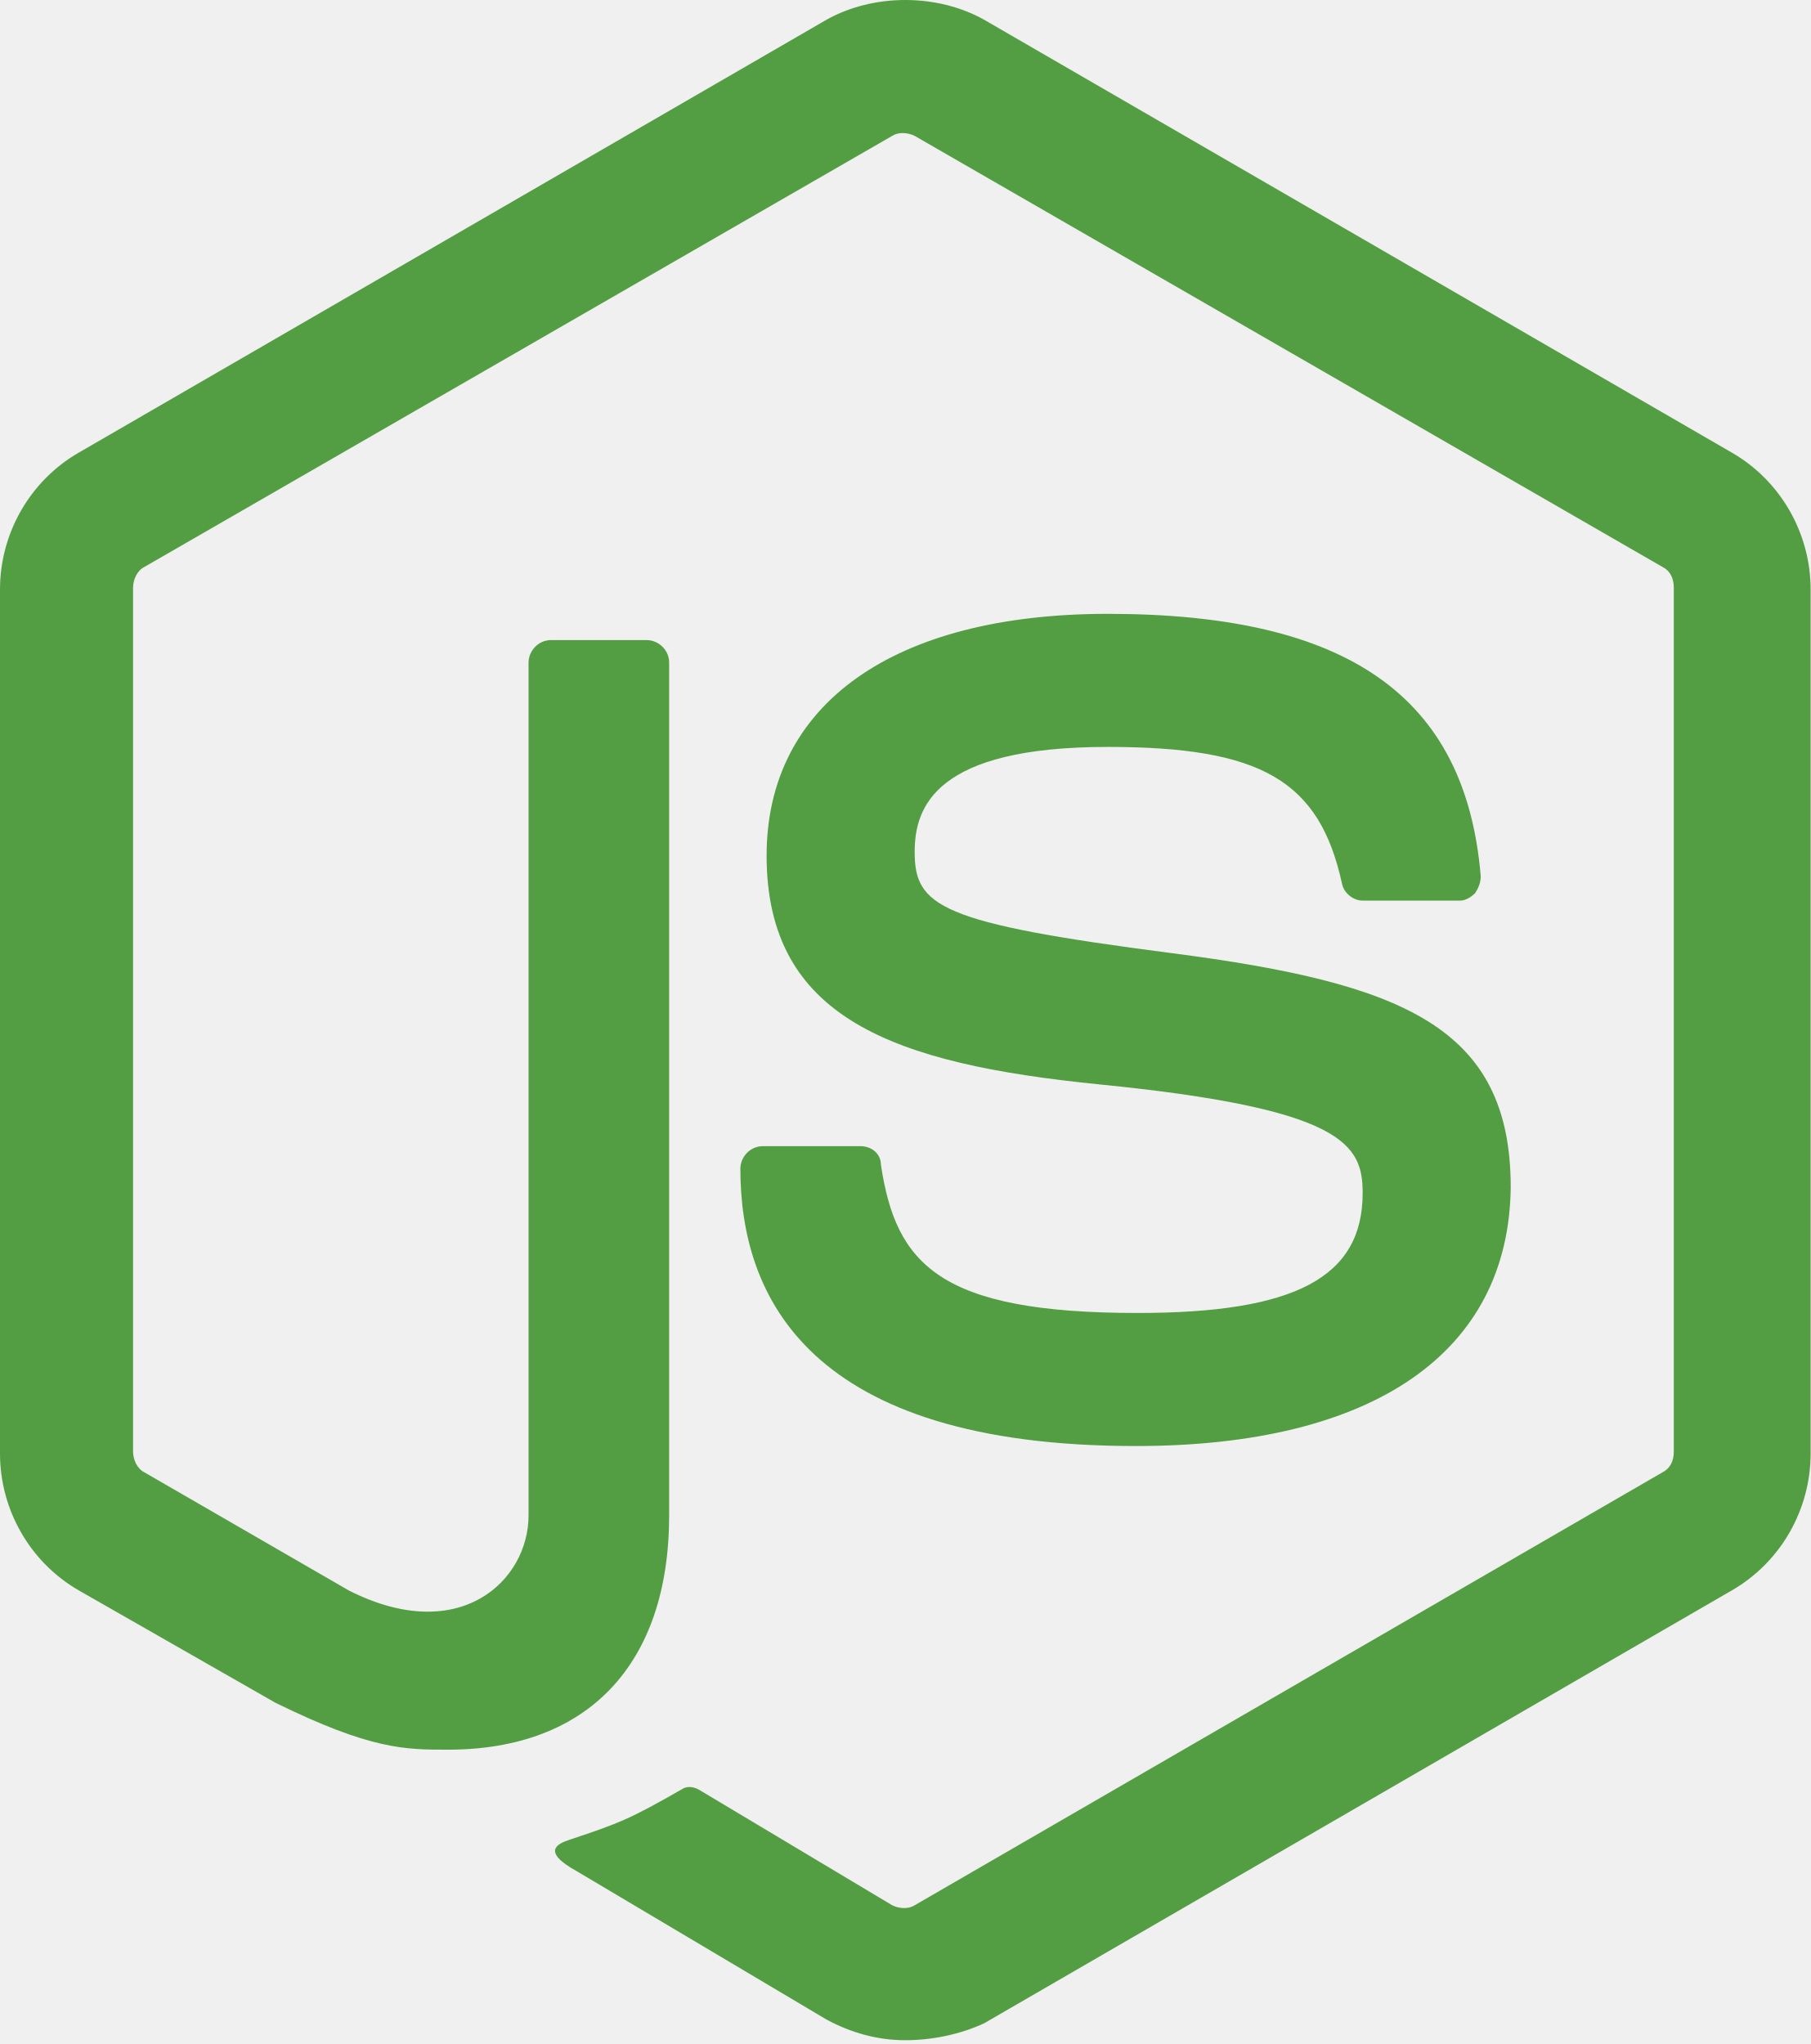
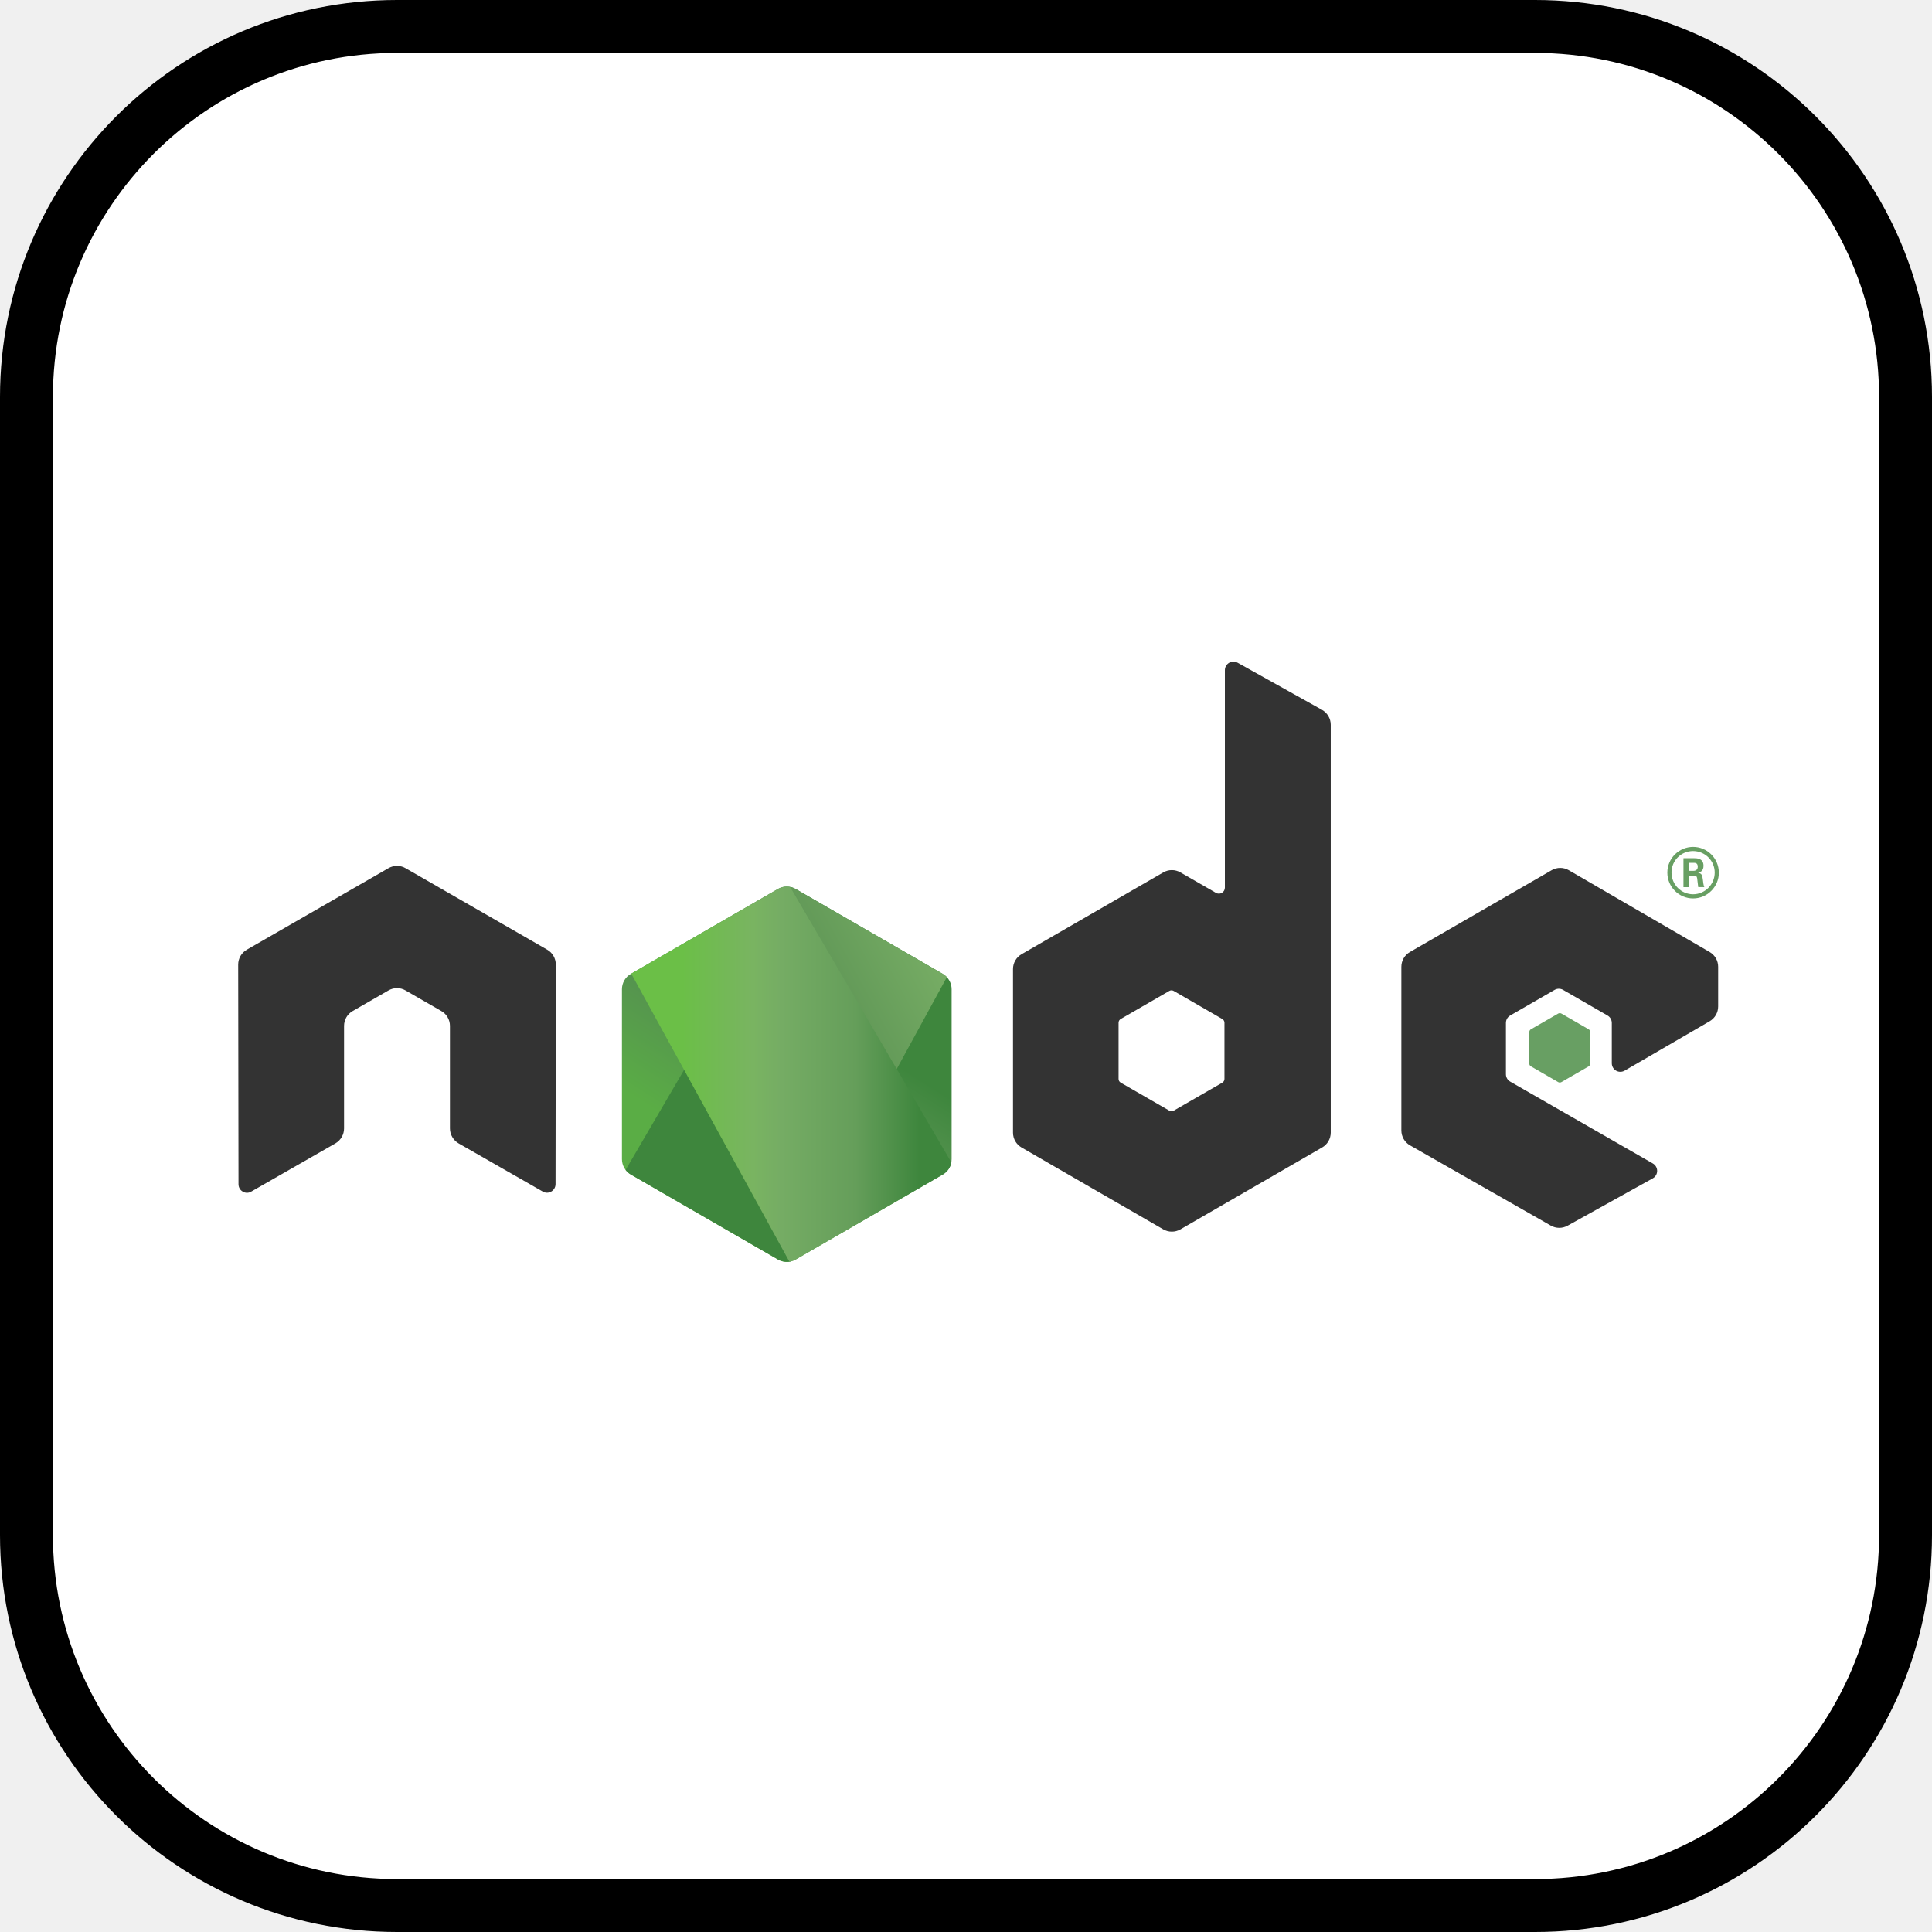
- <svg xmlns="http://www.w3.org/2000/svg" width="256" height="289" preserveAspectRatio="xMidYMid">
-   <path d="M128 288.464c-3.975 0-7.685-1.06-11.13-2.915l-35.247-20.936c-5.3-2.915-2.65-3.975-1.06-4.505 7.155-2.385 8.48-2.915 15.9-7.156.796-.53 1.856-.265 2.65.265l27.032 16.166c1.06.53 2.385.53 3.18 0l105.74-61.217c1.06-.53 1.59-1.59 1.59-2.915V83.08c0-1.325-.53-2.385-1.59-2.915l-105.74-60.953c-1.06-.53-2.385-.53-3.18 0L20.405 80.166c-1.06.53-1.59 1.855-1.59 2.915v122.17c0 1.06.53 2.385 1.59 2.915l28.887 16.695c15.636 7.95 25.44-1.325 25.44-10.6V93.68c0-1.59 1.326-3.18 3.181-3.18h13.516c1.59 0 3.18 1.325 3.18 3.18v120.58c0 20.936-11.396 33.126-31.272 33.126-6.095 0-10.865 0-24.38-6.625l-27.827-15.9C4.24 220.885 0 213.465 0 205.515V83.346C0 75.396 4.24 67.976 11.13 64L116.87 2.783c6.625-3.71 15.635-3.71 22.26 0L244.87 64C251.76 67.975 256 75.395 256 83.346v122.17c0 7.95-4.24 15.37-11.13 19.345L139.13 286.08c-3.445 1.59-7.42 2.385-11.13 2.385Zm32.596-84.009c-46.377 0-55.917-21.2-55.917-39.221 0-1.59 1.325-3.18 3.18-3.18h13.78c1.59 0 2.916 1.06 2.916 2.65 2.12 14.045 8.215 20.936 36.306 20.936 22.261 0 31.802-5.035 31.802-16.96 0-6.891-2.65-11.926-37.367-15.372-28.886-2.915-46.907-9.275-46.907-32.33 0-21.467 18.02-34.187 48.232-34.187 33.921 0 50.617 11.66 52.737 37.101 0 .795-.265 1.59-.795 2.385-.53.53-1.325 1.06-2.12 1.06h-13.78c-1.326 0-2.65-1.06-2.916-2.385-3.18-14.575-11.395-19.345-33.126-19.345-24.38 0-27.296 8.48-27.296 14.84 0 7.686 3.445 10.07 36.306 14.31 32.597 4.24 47.967 10.336 47.967 33.127-.265 23.321-19.345 36.571-53.002 36.571Z" fill="#539E43" />
+ <svg xmlns="http://www.w3.org/2000/svg" width="800px" height="800px" viewBox="0 0 73 73" version="1.1">
+   <defs>
+     <linearGradient x1="72.724%" y1="9.24%" x2="27.269%" y2="90.753%" id="linearGradient-1">
+       <stop stop-color="#3E863D" offset="30%">
+ 
+ </stop>
+       <stop stop-color="#55934F" offset="50%">
+ 
+ </stop>
+       <stop stop-color="#5AAD45" offset="80%">
+ 
+ </stop>
+     </linearGradient>
+     <linearGradient x1="3.994%" y1="80.099%" x2="97.307%" y2="20.906%" id="linearGradient-2">
+       <stop stop-color="#3E863D" offset="57%">
+ 
+ </stop>
+       <stop stop-color="#619857" offset="72%">
+ 
+ </stop>
+       <stop stop-color="#76AC64" offset="100%">
+ 
+ </stop>
+     </linearGradient>
+     <linearGradient x1="0%" y1="50%" x2="100%" y2="50%" id="linearGradient-3">
+       <stop stop-color="#6BBF47" offset="16%">
+ 
+ </stop>
+       <stop stop-color="#79B461" offset="38%">
+ 
+ </stop>
+       <stop stop-color="#75AC64" offset="47%">
+ 
+ </stop>
+       <stop stop-color="#659E5A" offset="70%">
+ 
+ </stop>
+       <stop stop-color="#3E863D" offset="90%">
+ 
+ </stop>
+     </linearGradient>
+   </defs>
+   <g id="build-tools/nodejs" stroke="none" stroke-width="1" fill="none" fill-rule="evenodd">
+     <g id="container" transform="translate(2, 2)">
+       <rect id="mask" stroke="#000000" stroke-width="2" fill="#FFFFFF" fill-rule="nonzero" x="-1" y="-1" width="71" height="71" rx="14">
+ 
+ </rect>
+       <g id="Node.js_logo-(1)" transform="translate(7, 23)">
+         <path d="M54.815,7.905 L54.985,7.905 C55.124,7.905 55.15,7.808 55.15,7.751 C55.15,7.602 55.048,7.602 54.991,7.602 L54.817,7.602 L54.815,7.905 Z M54.609,7.427 L54.985,7.427 C55.114,7.427 55.367,7.427 55.367,7.715 C55.367,7.916 55.238,7.958 55.16,7.983 C55.311,7.994 55.321,8.092 55.341,8.231 C55.351,8.318 55.368,8.469 55.398,8.519 L55.167,8.519 C55.16,8.469 55.125,8.191 55.125,8.176 C55.11,8.114 55.088,8.083 55.011,8.083 L54.82,8.083 L54.82,8.521 L54.609,8.521 L54.609,7.427 Z M54.158,7.971 C54.158,8.423 54.523,8.79 54.972,8.79 C55.425,8.79 55.79,8.416 55.79,7.971 C55.79,7.517 55.42,7.157 54.971,7.157 C54.528,7.157 54.157,7.512 54.157,7.97 L54.158,7.971 Z M55.947,7.973 C55.947,8.509 55.508,8.947 54.973,8.947 C54.442,8.947 54,8.514 54,7.973 C54,7.422 54.453,7 54.973,7 C55.498,7 55.945,7.423 55.945,7.973 L55.947,7.973 Z" id="Shape" fill="#689F63" fill-rule="nonzero">
+ 
+ </path>
+         <path d="M12.001,11.447 C12.001,11.214 11.878,11 11.678,10.885 L6.323,7.804 C6.233,7.751 6.132,7.723 6.029,7.719 L5.974,7.719 C5.871,7.723 5.77,7.751 5.678,7.804 L0.324,10.885 C0.124,11.001 0,11.215 0,11.447 L0.012,19.745 C0.012,19.86 0.071,19.967 0.172,20.024 C0.271,20.085 0.395,20.085 0.493,20.024 L3.676,18.201 C3.877,18.082 4,17.87 4,17.64 L4,13.764 C4,13.532 4.123,13.319 4.323,13.204 L5.678,12.423 C5.779,12.365 5.889,12.336 6.002,12.336 C6.112,12.336 6.225,12.365 6.323,12.423 L7.678,13.203 C7.878,13.318 8.001,13.532 8.001,13.763 L8.001,17.639 C8.001,17.869 8.126,18.082 8.326,18.201 L11.507,20.022 C11.607,20.082 11.731,20.082 11.83,20.022 C11.928,19.965 11.991,19.858 11.991,19.743 L12.001,11.447 Z M37.266,15.767 C37.266,15.824 37.236,15.878 37.186,15.907 L35.346,16.967 C35.297,16.995 35.235,16.995 35.185,16.967 L33.346,15.907 C33.295,15.878 33.265,15.824 33.265,15.767 L33.265,13.644 C33.265,13.586 33.295,13.532 33.345,13.503 L35.183,12.441 C35.233,12.412 35.295,12.412 35.346,12.441 L37.185,13.503 C37.235,13.532 37.266,13.586 37.266,13.644 L37.266,15.767 Z M37.763,0.041 C37.663,-0.015 37.541,-0.013 37.442,0.044 C37.343,0.103 37.282,0.209 37.282,0.324 L37.282,8.54 C37.282,8.621 37.239,8.696 37.169,8.736 C37.1,8.777 37.013,8.777 36.943,8.736 L35.602,7.964 C35.402,7.848 35.156,7.848 34.955,7.964 L29.599,11.055 C29.399,11.17 29.276,11.384 29.276,11.614 L29.276,17.798 C29.276,18.029 29.399,18.241 29.599,18.358 L34.955,21.451 C35.155,21.566 35.402,21.566 35.602,21.451 L40.958,18.356 C41.158,18.24 41.282,18.028 41.282,17.796 L41.282,2.384 C41.282,2.15 41.154,1.934 40.949,1.819 L37.763,0.041 Z M55.599,13.588 C55.798,13.472 55.92,13.259 55.92,13.029 L55.92,11.53 C55.92,11.299 55.798,11.087 55.598,10.971 L50.276,7.881 C50.076,7.765 49.829,7.765 49.628,7.881 L44.273,10.972 C44.072,11.088 43.95,11.3 43.95,11.532 L43.95,17.713 C43.95,17.946 44.075,18.161 44.276,18.276 L49.596,21.308 C49.792,21.421 50.033,21.422 50.231,21.312 L53.449,19.524 C53.551,19.467 53.615,19.359 53.615,19.243 C53.615,19.127 53.553,19.018 53.452,18.961 L48.064,15.869 C47.963,15.812 47.901,15.705 47.901,15.59 L47.901,13.65 C47.901,13.535 47.962,13.428 48.063,13.37 L49.739,12.403 C49.839,12.345 49.962,12.345 50.062,12.403 L51.739,13.37 C51.839,13.427 51.901,13.535 51.901,13.65 L51.901,15.174 C51.901,15.289 51.963,15.397 52.063,15.455 C52.163,15.512 52.286,15.512 52.386,15.454 L55.599,13.588 Z" id="Shape" fill="#333333">
+ 
+ </path>
+         <path d="M49.874,13.298 C49.912,13.276 49.959,13.276 49.998,13.298 L51.025,13.891 C51.064,13.914 51.087,13.954 51.087,13.999 L51.087,15.186 C51.087,15.23 51.064,15.271 51.025,15.293 L49.998,15.886 C49.959,15.908 49.912,15.908 49.874,15.886 L48.847,15.293 C48.808,15.271 48.784,15.23 48.784,15.186 L48.784,13.999 C48.784,13.954 48.806,13.914 48.846,13.891 L49.874,13.298 Z" id="Shape" fill="#689F63">
+ 
+ </path>
+         <g id="nd-gr-nodejs-icon" transform="translate(14.5, 8.5)" fill-rule="nonzero">
+           <path d="M5.893,0.09 L0.336,3.297 C0.128,3.417 -2.08951043e-05,3.639 -1.93000907e-16,3.879 L-1.93000907e-16,10.298 C-5.70905583e-05,10.538 0.128,10.76 0.336,10.88 L5.894,14.09 C6.101,14.209 6.357,14.209 6.565,14.09 L12.122,10.88 C12.329,10.759 12.457,10.538 12.457,10.298 L12.457,3.879 C12.457,3.639 12.329,3.417 12.121,3.297 L6.564,0.09 C6.356,-0.03 6.1,-0.03 5.892,0.09" id="Shape" fill="url(#linearGradient-1)">
+ 
+ </path>
+           <path d="M0.138,10.706 C0.192,10.776 0.259,10.835 0.336,10.88 L5.103,13.633 L5.897,14.09 C6.014,14.157 6.149,14.188 6.284,14.177 C6.329,14.174 6.373,14.165 6.416,14.153 L12.277,3.421 C12.232,3.372 12.179,3.33 12.121,3.297 L8.482,1.196 L6.559,0.089 C6.504,0.058 6.445,0.034 6.384,0.019 L0.138,10.706 Z" id="Shape" fill="url(#linearGradient-2)">
+ 
+ </path>
+           <path d="M6.162,0.004 C6.067,0.013 5.976,0.043 5.893,0.09 L0.352,3.288 L6.327,14.172 C6.411,14.16 6.492,14.132 6.566,14.09 L12.123,10.88 C12.293,10.781 12.412,10.614 12.448,10.421 L6.356,0.015 C6.312,0.006 6.266,0.001 6.22,0.001 C6.202,0.001 6.183,0.002 6.165,0.004" id="Shape" fill="url(#linearGradient-3)">
+ 
+ </path>
+         </g>
+       </g>
+     </g>
+   </g>
</svg>
